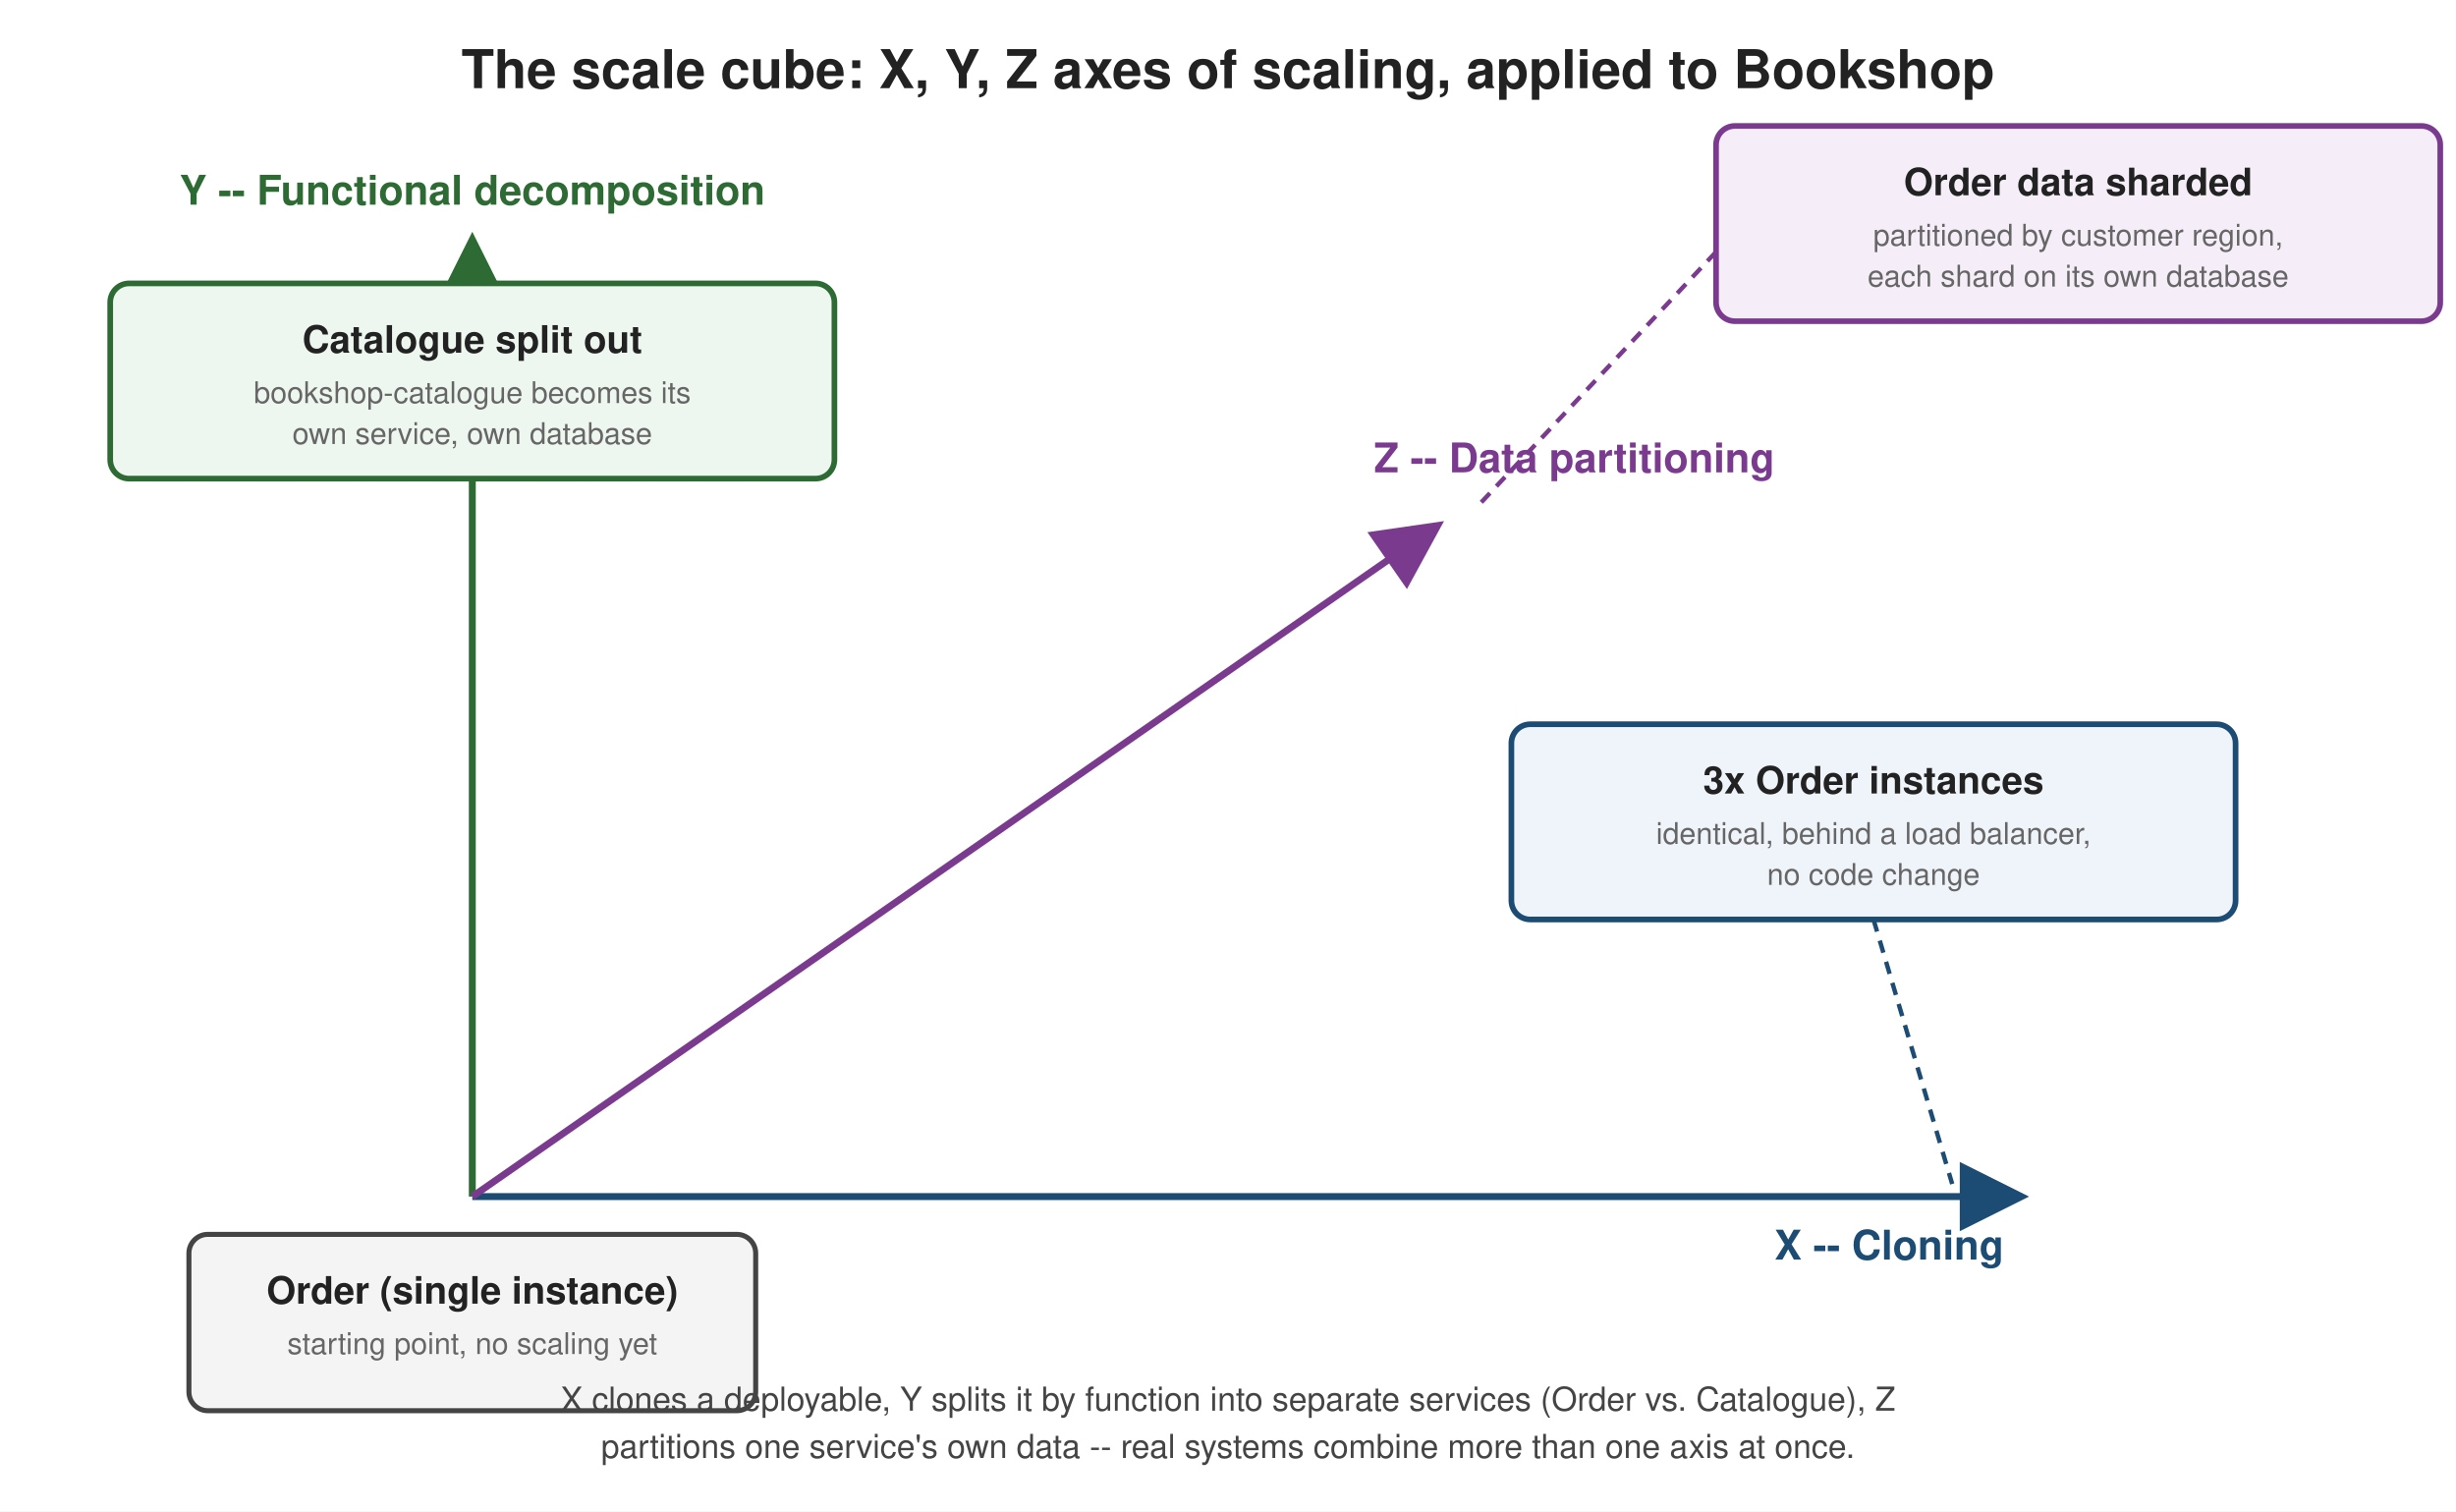
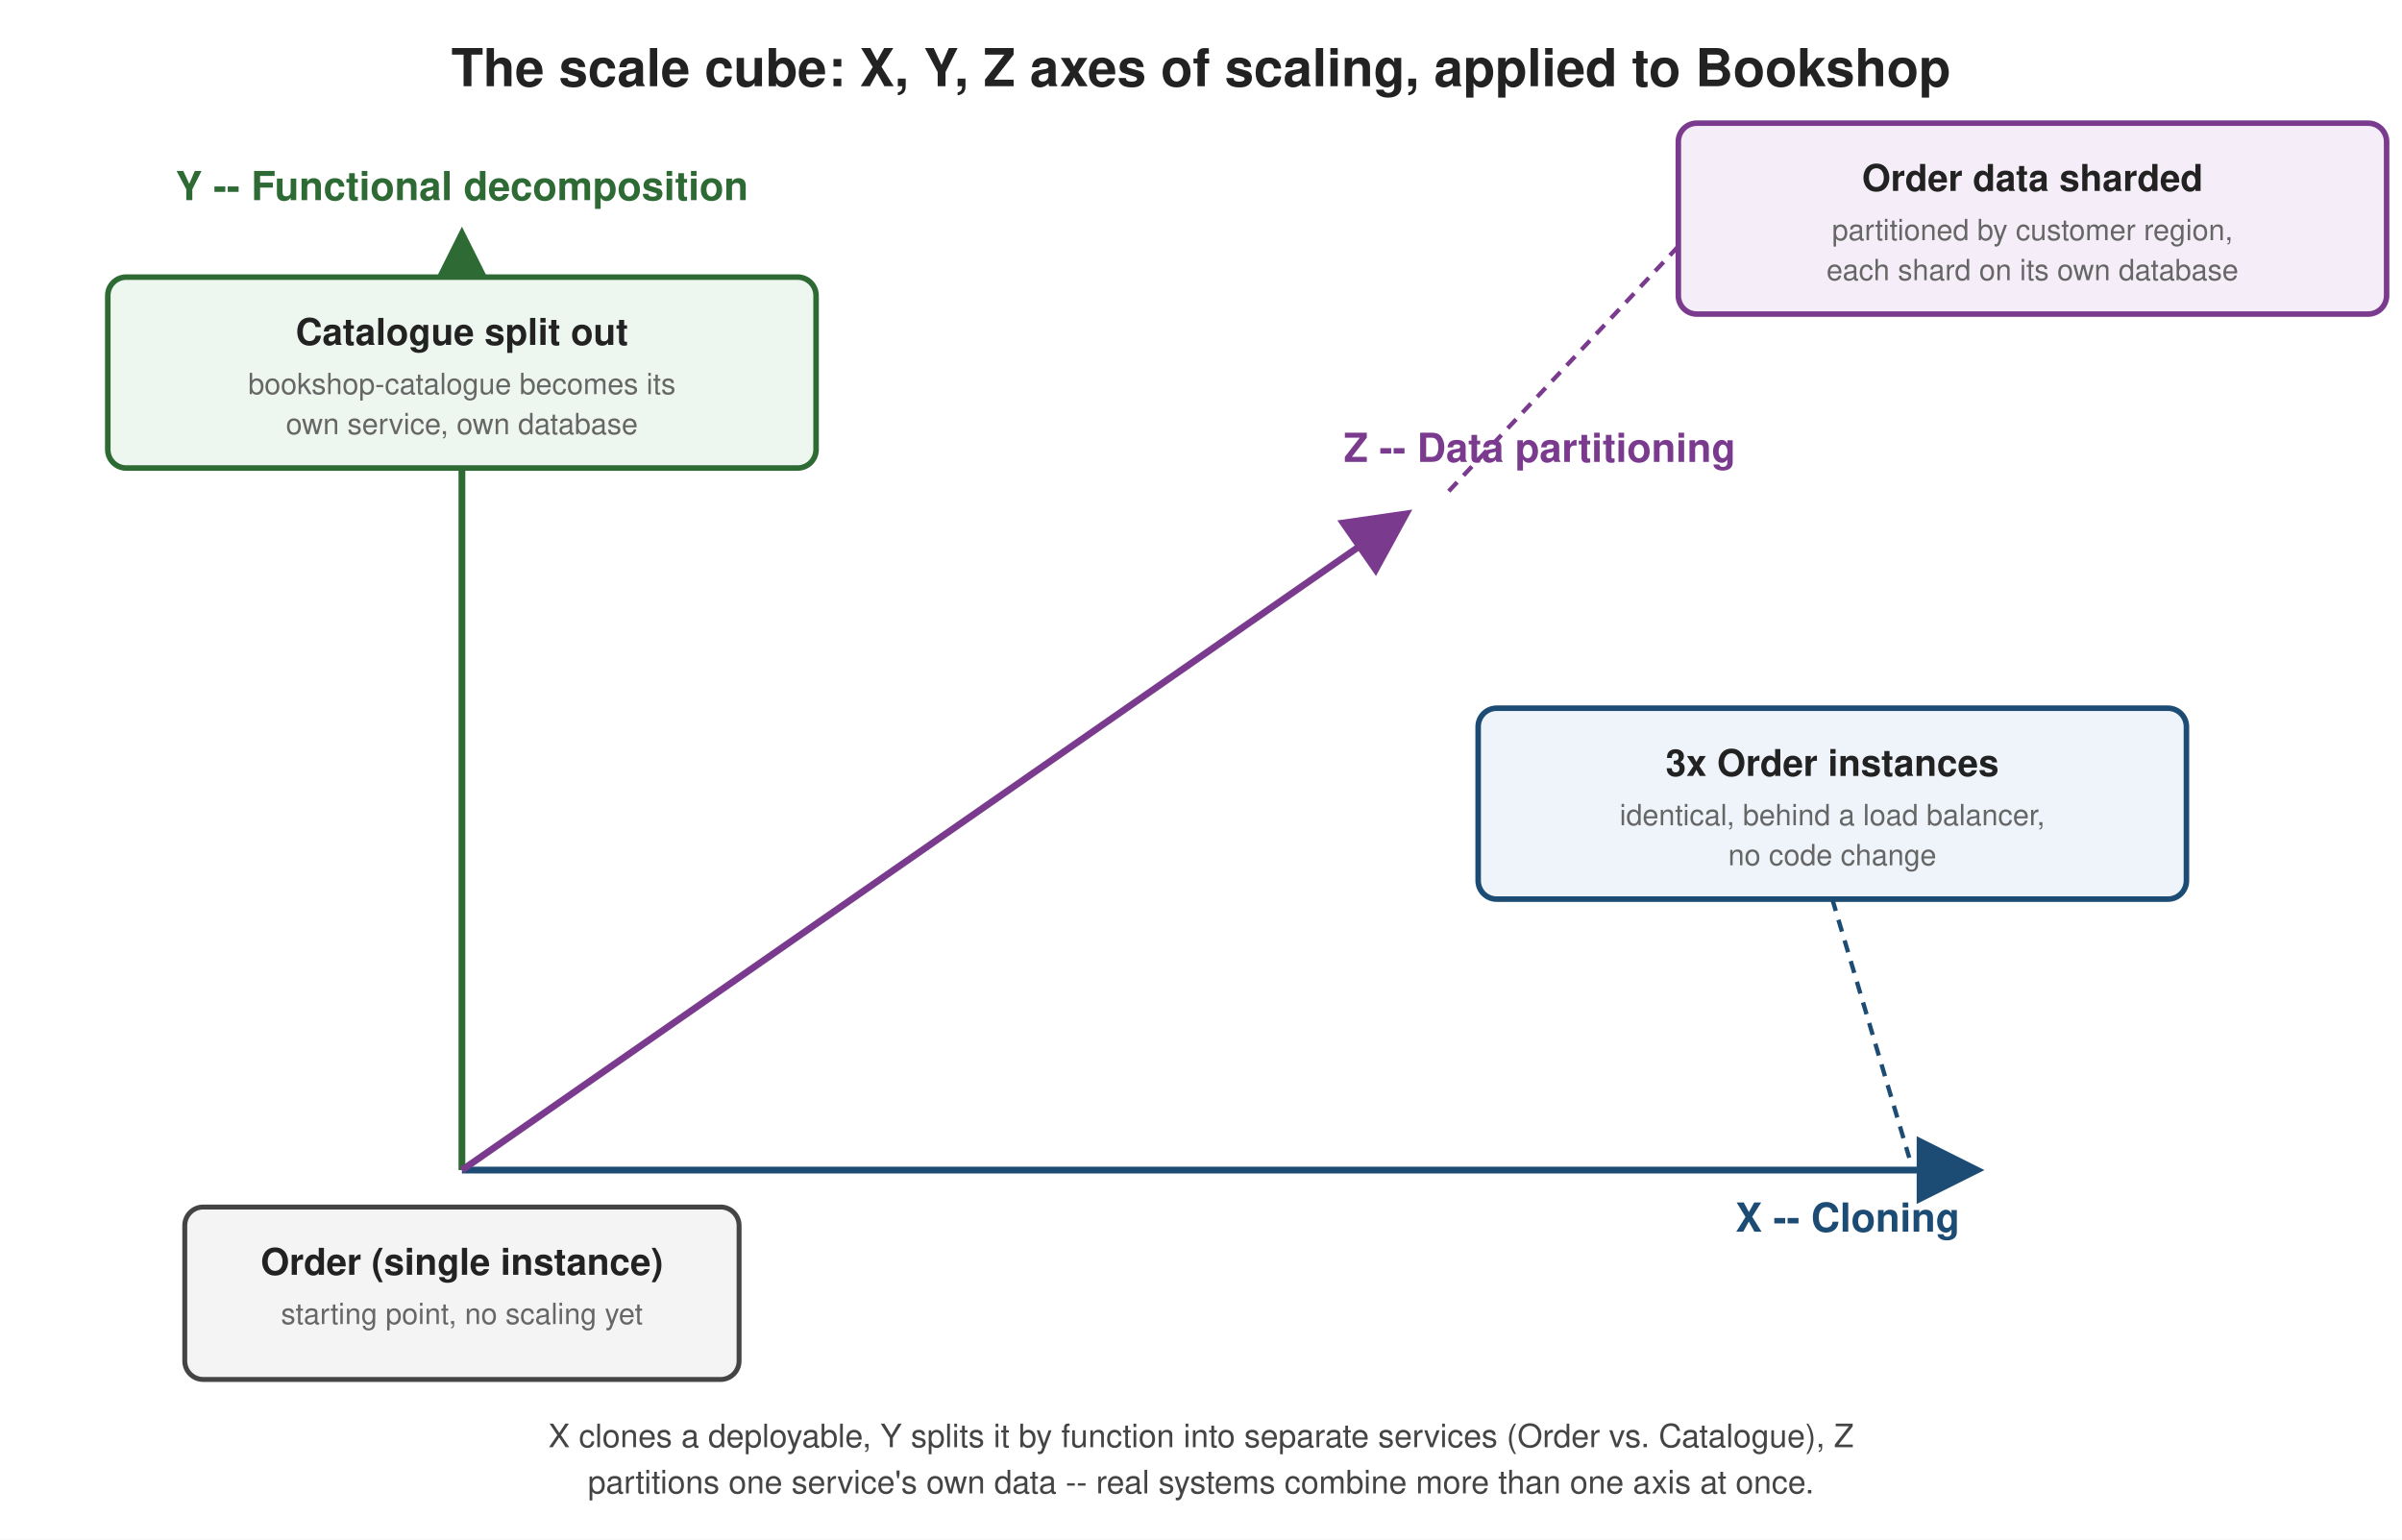
- <svg xmlns="http://www.w3.org/2000/svg" viewBox="0 0 780 480" font-family="Helvetica, Arial, sans-serif">
-   <rect x="0" y="0" width="780" height="480" fill="#ffffff" />
+ <svg xmlns="http://www.w3.org/2000/svg" viewBox="0 0 780 500" font-family="Helvetica, Arial, sans-serif">
+   <rect x="0" y="0" width="780" height="500" fill="#ffffff" />
  <text x="390" y="28" font-size="17" font-weight="bold" fill="#222222" text-anchor="middle">The scale cube: X, Y, Z axes of scaling, applied to Bookshop</text>
  <defs>
    <marker id="cube-arrow-x" markerWidth="10" markerHeight="10" refX="8" refY="5" orient="auto">
      <path d="M0,0 L10,5 L0,10 Z" fill="#1c4b73" />
    </marker>
    <marker id="cube-arrow-y" markerWidth="10" markerHeight="10" refX="8" refY="5" orient="auto">
      <path d="M0,0 L10,5 L0,10 Z" fill="#2d6a34" />
    </marker>
    <marker id="cube-arrow-z" markerWidth="10" markerHeight="10" refX="8" refY="5" orient="auto">
      <path d="M0,0 L10,5 L0,10 Z" fill="#7a3b8f" />
    </marker>
  </defs>
  <line x1="150" y1="380" x2="640" y2="380" stroke="#1c4b73" stroke-width="2.2" marker-end="url(#cube-arrow-x)" />
  <line x1="150" y1="380" x2="150" y2="78" stroke="#2d6a34" stroke-width="2.2" marker-end="url(#cube-arrow-y)" />
  <line x1="150" y1="380" x2="455" y2="168" stroke="#7a3b8f" stroke-width="2.2" marker-end="url(#cube-arrow-z)" />
  <text x="600" y="400" font-size="13" font-weight="bold" fill="#1c4b73" text-anchor="middle">X -- Cloning</text>
  <text x="150" y="65" font-size="13" font-weight="bold" fill="#2d6a34" text-anchor="middle">Y -- Functional decomposition</text>
  <text x="500" y="150" font-size="13" font-weight="bold" fill="#7a3b8f" text-anchor="middle">Z -- Data partitioning</text>
  <rect x="60" y="392" width="180" height="56" rx="6" fill="#f4f4f4" stroke="#444444" stroke-width="1.6" />
  <text x="150" y="414" font-size="12" font-weight="bold" fill="#222222" text-anchor="middle">Order (single instance)</text>
  <text x="150" y="430" font-size="9.5" fill="#666666" text-anchor="middle">starting point, no scaling yet</text>
  <rect x="480" y="230" width="230" height="62" rx="6" fill="#eef4fa" stroke="#1c4b73" stroke-width="1.8" />
  <text x="595" y="252" font-size="12" font-weight="bold" fill="#222222" text-anchor="middle">3x Order instances</text>
  <text x="595" y="268" font-size="9.5" fill="#666666" text-anchor="middle">identical, behind a load balancer,</text>
  <text x="595" y="281" font-size="9.5" fill="#666666" text-anchor="middle">no code change</text>
  <line x1="595" y1="292" x2="620" y2="376" stroke="#1c4b73" stroke-width="1.4" stroke-dasharray="4,3" />
  <rect x="35" y="90" width="230" height="62" rx="6" fill="#eef7ef" stroke="#2d6a34" stroke-width="1.8" />
  <text x="150" y="112" font-size="12" font-weight="bold" fill="#222222" text-anchor="middle">Catalogue split out</text>
  <text x="150" y="128" font-size="9.5" fill="#666666" text-anchor="middle">bookshop-catalogue becomes its</text>
  <text x="150" y="141" font-size="9.5" fill="#666666" text-anchor="middle">own service, own database</text>
  <rect x="545" y="40" width="230" height="62" rx="6" fill="#f5eef8" stroke="#7a3b8f" stroke-width="1.8" />
  <text x="660" y="62" font-size="12" font-weight="bold" fill="#222222" text-anchor="middle">Order data sharded</text>
  <text x="660" y="78" font-size="9.5" fill="#666666" text-anchor="middle">partitioned by customer region,</text>
  <text x="660" y="91" font-size="9.5" fill="#666666" text-anchor="middle">each shard on its own database</text>
  <line x1="545" y1="80" x2="470" y2="160" stroke="#7a3b8f" stroke-width="1.4" stroke-dasharray="4,3" />
-   <text x="390" y="448" font-size="10.5" fill="#444444" text-anchor="middle">X clones a deployable, Y splits it by function into separate services (Order vs. Catalogue), Z</text>
-   <text x="390" y="463" font-size="10.5" fill="#444444" text-anchor="middle">partitions one service's own data -- real systems combine more than one axis at once.</text>
+   <text x="390" y="470" font-size="10.5" fill="#444444" text-anchor="middle">X clones a deployable, Y splits it by function into separate services (Order vs. Catalogue), Z</text>
+   <text x="390" y="485" font-size="10.5" fill="#444444" text-anchor="middle">partitions one service's own data -- real systems combine more than one axis at once.</text>
</svg>
